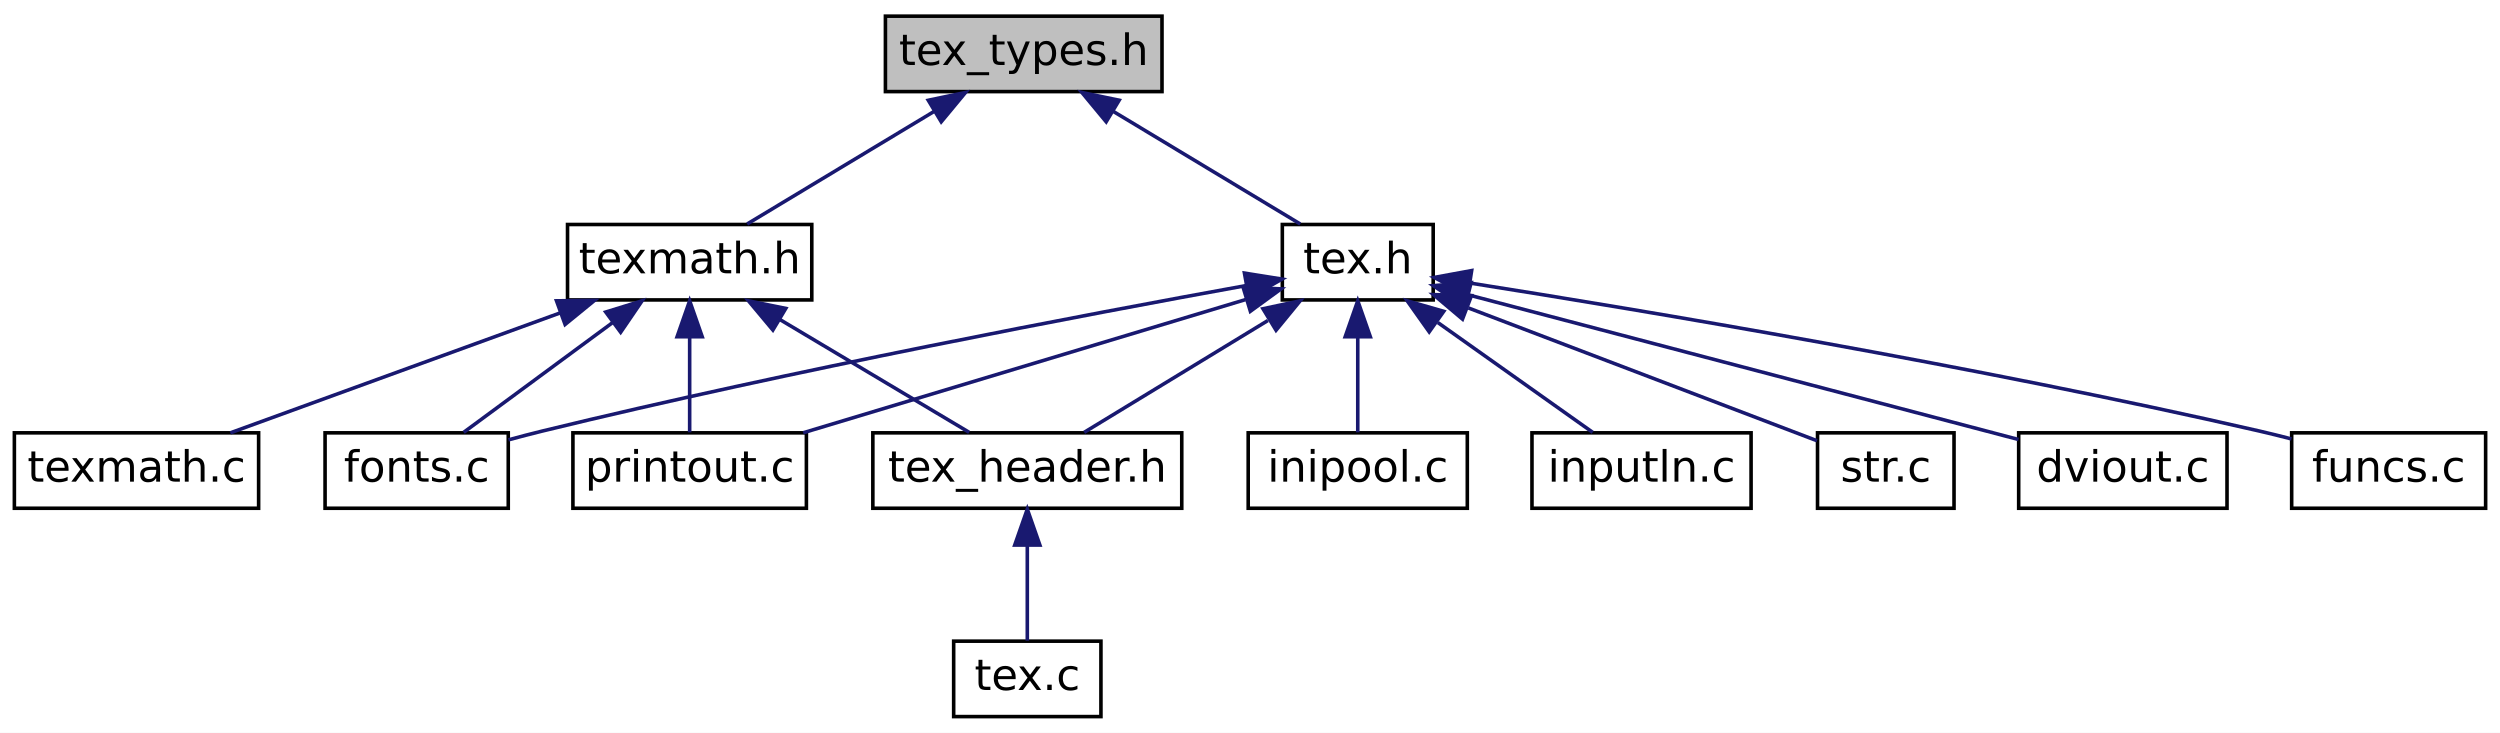
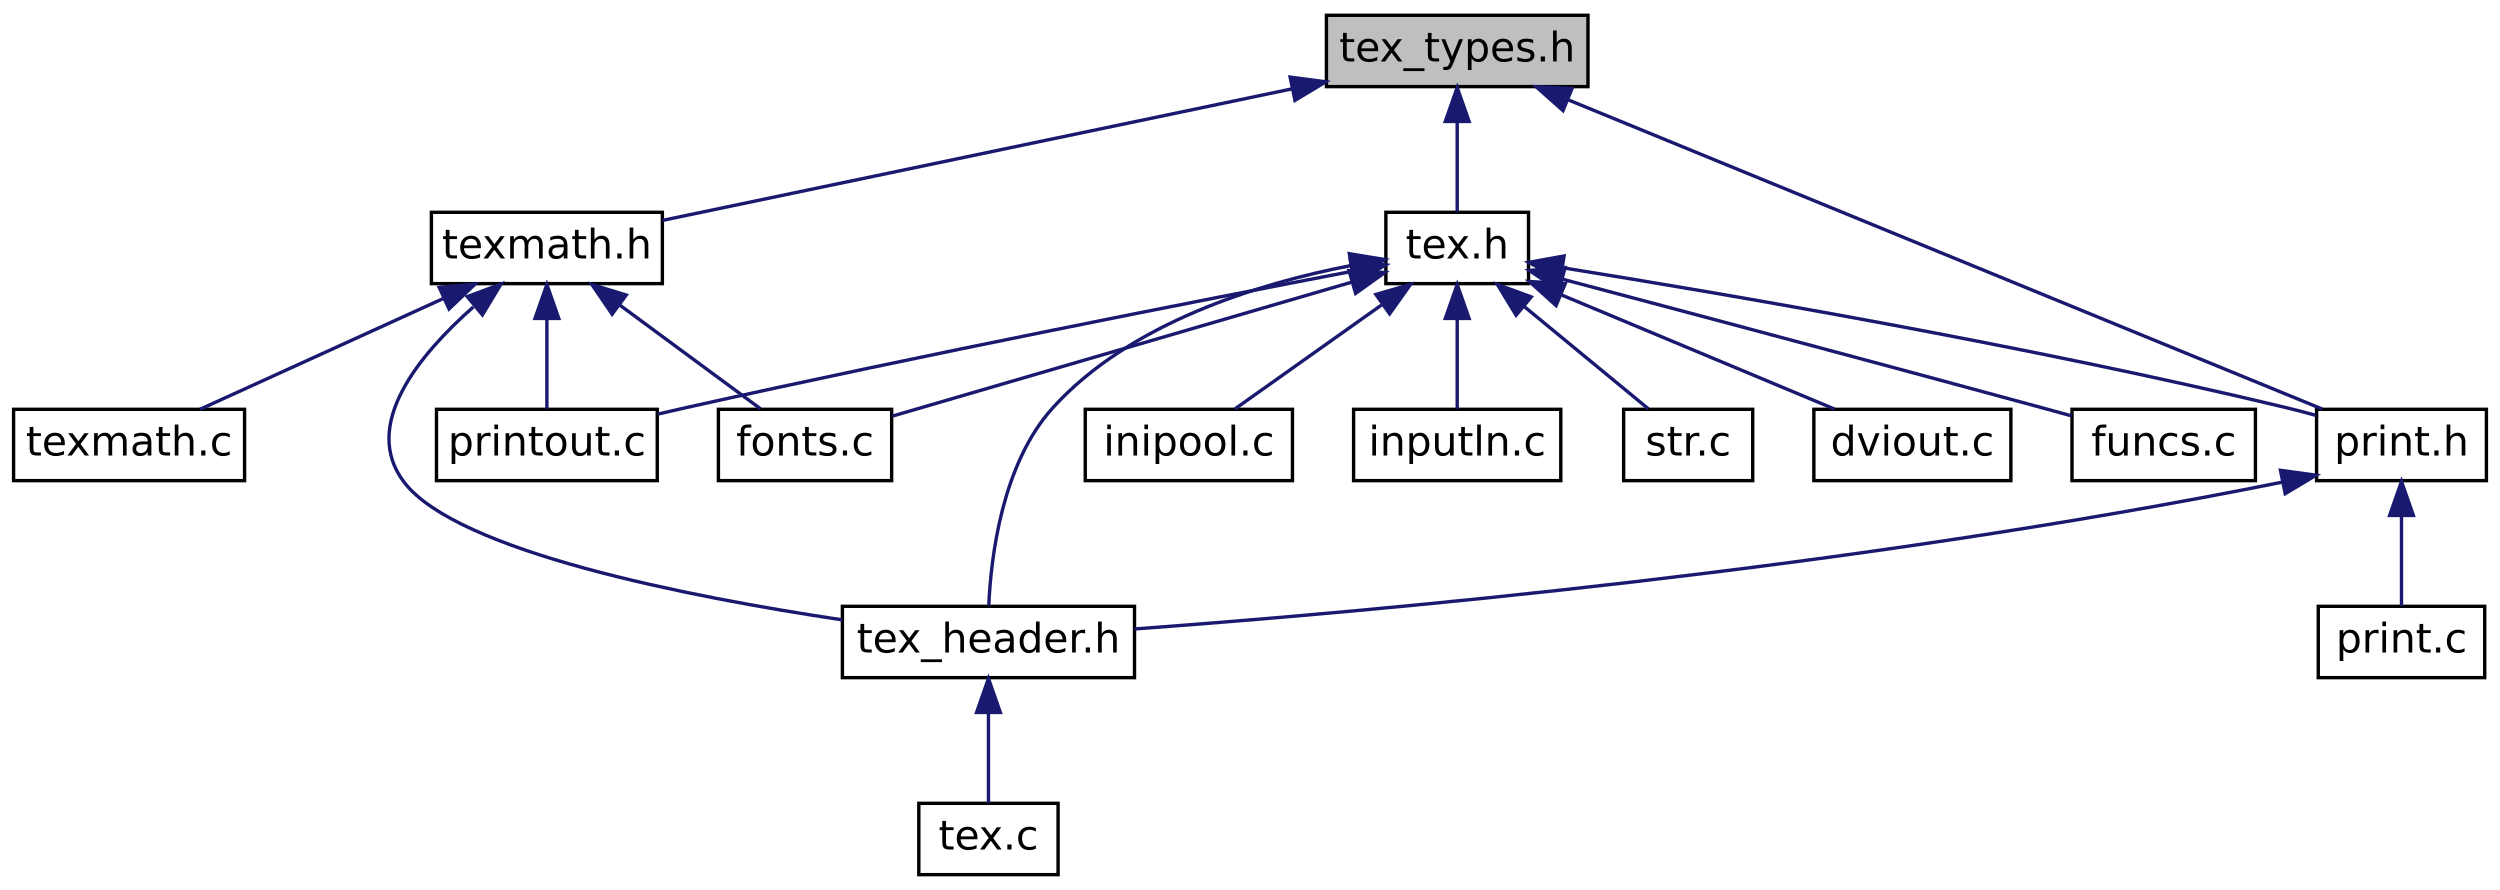
- <svg xmlns="http://www.w3.org/2000/svg" xmlns:xlink="http://www.w3.org/1999/xlink" width="696pt" height="204pt" viewBox="0.00 0.00 696.00 204.00">
-   <g id="graph0" class="graph" transform="scale(1 1) rotate(0) translate(4 200)">
-     <polygon fill="white" stroke="transparent" points="-4,4 -4,-200 692,-200 692,4 -4,4" />
+ <svg xmlns="http://www.w3.org/2000/svg" xmlns:xlink="http://www.w3.org/1999/xlink" width="736pt" height="262pt" viewBox="0.00 0.00 736.00 262.00">
+   <g id="graph0" class="graph" transform="scale(1 1) rotate(0) translate(4 258)">
+     <polygon fill="white" stroke="transparent" points="-4,4 -4,-258 732,-258 732,4 -4,4" />
    <g id="node1" class="node">
      <g id="a_node1">
        <a xlink:title=" ">
-           <polygon fill="#bfbfbf" stroke="black" points="242.5,-174.5 242.5,-195.5 319.5,-195.5 319.5,-174.5 242.5,-174.5" />
-           <text text-anchor="middle" x="281" y="-181.9" font-family="DejaVuSans" font-size="12.00">tex_types.h</text>
+           <polygon fill="#bfbfbf" stroke="black" points="386.5,-232.5 386.5,-253.5 463.5,-253.5 463.5,-232.5 386.5,-232.5" />
+           <text text-anchor="middle" x="425" y="-239.9" font-family="DejaVuSans" font-size="12.00">tex_types.h</text>
        </a>
      </g>
    </g>
    <g id="node2" class="node">
      <g id="a_node2">
        <a xlink:href="tex_8h.html" target="_top" xlink:title=" ">
-           <polygon fill="white" stroke="black" points="353,-116.5 353,-137.5 395,-137.5 395,-116.5 353,-116.5" />
-           <text text-anchor="middle" x="374" y="-123.9" font-family="DejaVuSans" font-size="12.00">tex.h</text>
+           <polygon fill="white" stroke="black" points="404,-174.5 404,-195.5 446,-195.5 446,-174.5 404,-174.5" />
+           <text text-anchor="middle" x="425" y="-181.9" font-family="DejaVuSans" font-size="12.00">tex.h</text>
        </a>
      </g>
    </g>
    <g id="edge1" class="edge">
-       <path fill="none" stroke="midnightblue" d="M305.83,-169.05C322.38,-159.08 343.64,-146.28 357.99,-137.64" />
-       <polygon fill="midnightblue" stroke="midnightblue" points="303.96,-166.09 297.2,-174.25 307.57,-172.09 303.96,-166.09" />
-     </g>
-     <g id="node12" class="node">
-       <g id="a_node12">
+       <path fill="none" stroke="midnightblue" d="M425,-222.16C425,-213.16 425,-202.92 425,-195.64" />
+       <polygon fill="midnightblue" stroke="midnightblue" points="421.5,-222.25 425,-232.25 428.5,-222.25 421.5,-222.25" />
+     </g>
+     <g id="node8" class="node">
+       <g id="a_node8">
+         <a xlink:href="print_8h.html" target="_top" xlink:title=" ">
+           <polygon fill="white" stroke="black" points="678,-116.5 678,-137.5 728,-137.5 728,-116.5 678,-116.5" />
+           <text text-anchor="middle" x="703" y="-123.9" font-family="DejaVuSans" font-size="12.00">print.h</text>
+         </a>
+       </g>
+     </g>
+     <g id="edge19" class="edge">
+       <path fill="none" stroke="midnightblue" d="M457.8,-228.55C514.66,-205.23 630.17,-157.87 679.65,-137.58" />
+       <polygon fill="midnightblue" stroke="midnightblue" points="456.15,-225.44 448.22,-232.48 458.8,-231.92 456.15,-225.44" />
+     </g>
+     <g id="node14" class="node">
+       <g id="a_node14">
        <a xlink:href="texmath_8h.html" target="_top" xlink:title=" ">
-           <polygon fill="white" stroke="black" points="154,-116.5 154,-137.5 222,-137.5 222,-116.5 154,-116.5" />
-           <text text-anchor="middle" x="188" y="-123.9" font-family="DejaVuSans" font-size="12.00">texmath.h</text>
-         </a>
-       </g>
-     </g>
-     <g id="edge11" class="edge">
-       <path fill="none" stroke="midnightblue" d="M256.17,-169.05C239.62,-159.08 218.36,-146.28 204.01,-137.64" />
-       <polygon fill="midnightblue" stroke="midnightblue" points="254.43,-172.09 264.8,-174.25 258.04,-166.09 254.43,-172.09" />
+           <polygon fill="white" stroke="black" points="123,-174.5 123,-195.5 191,-195.5 191,-174.5 123,-174.5" />
+           <text text-anchor="middle" x="157" y="-181.9" font-family="DejaVuSans" font-size="12.00">texmath.h</text>
+         </a>
+       </g>
+     </g>
+     <g id="edge14" class="edge">
+       <path fill="none" stroke="midnightblue" d="M376.36,-231.84C322.75,-220.63 237.91,-202.91 191,-193.11" />
+       <polygon fill="midnightblue" stroke="midnightblue" points="375.81,-235.3 386.32,-233.92 377.24,-228.45 375.81,-235.3" />
    </g>
    <g id="node3" class="node">
      <g id="a_node3">
        <a xlink:href="dviout_8c.html" target="_top" xlink:title=" ">
-           <polygon fill="white" stroke="black" points="558,-58.5 558,-79.5 616,-79.5 616,-58.5 558,-58.5" />
-           <text text-anchor="middle" x="587" y="-65.9" font-family="DejaVuSans" font-size="12.00">dviout.c</text>
+           <polygon fill="white" stroke="black" points="530,-116.5 530,-137.5 588,-137.5 588,-116.5 530,-116.5" />
+           <text text-anchor="middle" x="559" y="-123.9" font-family="DejaVuSans" font-size="12.00">dviout.c</text>
        </a>
      </g>
    </g>
    <g id="edge2" class="edge">
-       <path fill="none" stroke="midnightblue" d="M405.08,-117.83C440.07,-108.64 498.62,-93.25 549,-80 551.9,-79.24 554.93,-78.44 557.95,-77.64" />
-       <polygon fill="midnightblue" stroke="midnightblue" points="403.79,-114.55 395.01,-120.48 405.57,-121.32 403.79,-114.55" />
+       <path fill="none" stroke="midnightblue" d="M455.77,-171.14C480.24,-160.92 513.93,-146.84 536.07,-137.58" />
+       <polygon fill="midnightblue" stroke="midnightblue" points="454.11,-168.04 446.23,-175.13 456.81,-174.5 454.11,-168.04" />
    </g>
    <g id="node4" class="node">
      <g id="a_node4">
        <a xlink:href="fonts_8c.html" target="_top" xlink:title=" ">
-           <polygon fill="white" stroke="black" points="86.5,-58.5 86.5,-79.5 137.5,-79.5 137.5,-58.5 86.5,-58.5" />
-           <text text-anchor="middle" x="112" y="-65.9" font-family="DejaVuSans" font-size="12.00">fonts.c</text>
+           <polygon fill="white" stroke="black" points="207.5,-116.5 207.5,-137.5 258.5,-137.5 258.5,-116.5 207.5,-116.5" />
+           <text text-anchor="middle" x="233" y="-123.9" font-family="DejaVuSans" font-size="12.00">fonts.c</text>
        </a>
      </g>
    </g>
    <g id="edge3" class="edge">
-       <path fill="none" stroke="midnightblue" d="M342.87,-120.49C298.97,-112.54 216.47,-96.94 147,-80 143.93,-79.25 140.72,-78.41 137.55,-77.55" />
-       <polygon fill="midnightblue" stroke="midnightblue" points="342.45,-123.97 352.91,-122.3 343.69,-117.08 342.45,-123.97" />
+       <path fill="none" stroke="midnightblue" d="M393.81,-174.9C356.17,-163.92 293.6,-145.67 258.64,-135.48" />
+       <polygon fill="midnightblue" stroke="midnightblue" points="393.14,-178.35 403.72,-177.79 395.1,-171.63 393.14,-178.35" />
    </g>
    <g id="node5" class="node">
      <g id="a_node5">
        <a xlink:href="funcs_8c.html" target="_top" xlink:title=" ">
-           <polygon fill="white" stroke="black" points="634,-58.5 634,-79.5 688,-79.5 688,-58.5 634,-58.5" />
-           <text text-anchor="middle" x="661" y="-65.9" font-family="DejaVuSans" font-size="12.00">funcs.c</text>
+           <polygon fill="white" stroke="black" points="606,-116.5 606,-137.5 660,-137.5 660,-116.5 606,-116.5" />
+           <text text-anchor="middle" x="633" y="-123.9" font-family="DejaVuSans" font-size="12.00">funcs.c</text>
        </a>
      </g>
    </g>
    <g id="edge4" class="edge">
-       <path fill="none" stroke="midnightblue" d="M405.29,-121.19C452.96,-113.66 546.53,-98.05 625,-80 627.91,-79.33 630.93,-78.58 633.94,-77.8" />
-       <polygon fill="midnightblue" stroke="midnightblue" points="404.62,-117.75 395.29,-122.76 405.71,-124.67 404.62,-117.75" />
+       <path fill="none" stroke="midnightblue" d="M456.14,-175.77C490.61,-166.63 547.81,-151.41 597,-138 599.88,-137.22 602.89,-136.39 605.88,-135.56" />
+       <polygon fill="midnightblue" stroke="midnightblue" points="454.97,-172.46 446.2,-178.4 456.76,-179.22 454.97,-172.46" />
    </g>
    <g id="node6" class="node">
      <g id="a_node6">
        <a xlink:href="inipool_8c.html" target="_top" xlink:title=" ">
-           <polygon fill="white" stroke="black" points="343.5,-58.5 343.5,-79.5 404.5,-79.5 404.5,-58.5 343.5,-58.5" />
-           <text text-anchor="middle" x="374" y="-65.9" font-family="DejaVuSans" font-size="12.00">inipool.c</text>
+           <polygon fill="white" stroke="black" points="315.5,-116.5 315.5,-137.5 376.5,-137.5 376.5,-116.5 315.5,-116.5" />
+           <text text-anchor="middle" x="346" y="-123.9" font-family="DejaVuSans" font-size="12.00">inipool.c</text>
        </a>
      </g>
    </g>
    <g id="edge5" class="edge">
-       <path fill="none" stroke="midnightblue" d="M374,-106.16C374,-97.16 374,-86.92 374,-79.64" />
-       <polygon fill="midnightblue" stroke="midnightblue" points="370.5,-106.25 374,-116.25 377.5,-106.25 370.5,-106.25" />
+       <path fill="none" stroke="midnightblue" d="M402.72,-168.21C388.85,-158.37 371.45,-146.04 359.6,-137.64" />
+       <polygon fill="midnightblue" stroke="midnightblue" points="401.06,-171.32 411.24,-174.25 405.11,-165.61 401.06,-171.32" />
    </g>
    <g id="node7" class="node">
      <g id="a_node7">
        <a xlink:href="inputln_8c.html" target="_top" xlink:title=" ">
-           <polygon fill="white" stroke="black" points="422.5,-58.5 422.5,-79.5 483.5,-79.5 483.5,-58.5 422.5,-58.5" />
-           <text text-anchor="middle" x="453" y="-65.9" font-family="DejaVuSans" font-size="12.00">inputln.c</text>
+           <polygon fill="white" stroke="black" points="394.5,-116.5 394.5,-137.5 455.5,-137.5 455.5,-116.5 394.5,-116.5" />
+           <text text-anchor="middle" x="425" y="-123.9" font-family="DejaVuSans" font-size="12.00">inputln.c</text>
        </a>
      </g>
    </g>
    <g id="edge6" class="edge">
-       <path fill="none" stroke="midnightblue" d="M396.28,-110.21C410.15,-100.37 427.55,-88.04 439.4,-79.64" />
-       <polygon fill="midnightblue" stroke="midnightblue" points="393.89,-107.61 387.76,-116.25 397.94,-113.32 393.89,-107.61" />
-     </g>
-     <g id="node8" class="node">
-       <g id="a_node8">
-         <a xlink:href="printout_8c.html" target="_top" xlink:title=" ">
-           <polygon fill="white" stroke="black" points="155.5,-58.5 155.5,-79.5 220.5,-79.5 220.5,-58.5 155.5,-58.5" />
-           <text text-anchor="middle" x="188" y="-65.9" font-family="DejaVuSans" font-size="12.00">printout.c</text>
-         </a>
-       </g>
+       <path fill="none" stroke="midnightblue" d="M425,-164.16C425,-155.16 425,-144.92 425,-137.64" />
+       <polygon fill="midnightblue" stroke="midnightblue" points="421.5,-164.25 425,-174.25 428.5,-164.25 421.5,-164.25" />
    </g>
    <g id="edge7" class="edge">
-       <path fill="none" stroke="midnightblue" d="M342.74,-116.59C308.53,-106.29 253.97,-89.86 219.61,-79.52" />
-       <polygon fill="midnightblue" stroke="midnightblue" points="342.08,-120.04 352.66,-119.58 344.1,-113.34 342.08,-120.04" />
-     </g>
-     <g id="node9" class="node">
-       <g id="a_node9">
-         <a xlink:href="str_8c.html" target="_top" xlink:title=" ">
-           <polygon fill="white" stroke="black" points="502,-58.5 502,-79.5 540,-79.5 540,-58.5 502,-58.5" />
-           <text text-anchor="middle" x="521" y="-65.9" font-family="DejaVuSans" font-size="12.00">str.c</text>
-         </a>
-       </g>
-     </g>
-     <g id="edge8" class="edge">
-       <path fill="none" stroke="midnightblue" d="M404.79,-114.27C434.07,-103.12 477.2,-86.69 501.85,-77.3" />
-       <polygon fill="midnightblue" stroke="midnightblue" points="403.16,-111.15 395.06,-117.98 405.65,-117.69 403.16,-111.15" />
+       <path fill="none" stroke="midnightblue" d="M456.1,-179.16C502.67,-171.68 593.18,-156.25 669,-138 671.87,-137.31 674.86,-136.53 677.82,-135.71" />
+       <polygon fill="midnightblue" stroke="midnightblue" points="455.36,-175.73 446.04,-180.76 456.46,-182.64 455.36,-175.73" />
    </g>
    <g id="node10" class="node">
      <g id="a_node10">
        <a xlink:href="tex__header_8h.html" target="_top" xlink:title=" ">
-           <polygon fill="white" stroke="black" points="239,-58.5 239,-79.5 325,-79.5 325,-58.5 239,-58.5" />
-           <text text-anchor="middle" x="282" y="-65.9" font-family="DejaVuSans" font-size="12.00">tex_header.h</text>
-         </a>
-       </g>
+           <polygon fill="white" stroke="black" points="244,-58.5 244,-79.5 330,-79.5 330,-58.5 244,-58.5" />
+           <text text-anchor="middle" x="287" y="-65.9" font-family="DejaVuSans" font-size="12.00">tex_header.h</text>
+         </a>
+       </g>
+     </g>
+     <g id="edge13" class="edge">
+       <path fill="none" stroke="midnightblue" d="M393.63,-179.81C366.7,-174.58 328.74,-163.04 306,-138 291,-121.48 287.73,-94.08 287.09,-79.62" />
+       <polygon fill="midnightblue" stroke="midnightblue" points="393.25,-183.3 403.71,-181.58 394.46,-176.4 393.25,-183.3" />
+     </g>
+     <g id="node12" class="node">
+       <g id="a_node12">
+         <a xlink:href="printout_8c.html" target="_top" xlink:title=" ">
+           <polygon fill="white" stroke="black" points="124.5,-116.5 124.5,-137.5 189.5,-137.5 189.5,-116.5 124.5,-116.5" />
+           <text text-anchor="middle" x="157" y="-123.9" font-family="DejaVuSans" font-size="12.00">printout.c</text>
+         </a>
+       </g>
+     </g>
+     <g id="edge11" class="edge">
+       <path fill="none" stroke="midnightblue" d="M393.96,-178.11C350.16,-169.71 267.79,-153.58 198,-138 195.28,-137.39 192.47,-136.75 189.65,-136.09" />
+       <polygon fill="midnightblue" stroke="midnightblue" points="393.49,-181.59 403.97,-180.03 394.81,-174.71 393.49,-181.59" />
+     </g>
+     <g id="node13" class="node">
+       <g id="a_node13">
+         <a xlink:href="str_8c.html" target="_top" xlink:title=" ">
+           <polygon fill="white" stroke="black" points="474,-116.5 474,-137.5 512,-137.5 512,-116.5 474,-116.5" />
+           <text text-anchor="middle" x="493" y="-123.9" font-family="DejaVuSans" font-size="12.00">str.c</text>
+         </a>
+       </g>
+     </g>
+     <g id="edge12" class="edge">
+       <path fill="none" stroke="midnightblue" d="M444.86,-167.65C456.69,-157.91 471.29,-145.88 481.29,-137.64" />
+       <polygon fill="midnightblue" stroke="midnightblue" points="442.34,-165.19 436.84,-174.25 446.79,-170.59 442.34,-165.19" />
+     </g>
+     <g id="node9" class="node">
+       <g id="a_node9">
+         <a xlink:href="print_8c.html" target="_top" xlink:title=" ">
+           <polygon fill="white" stroke="black" points="678.5,-58.5 678.5,-79.5 727.5,-79.5 727.5,-58.5 678.5,-58.5" />
+           <text text-anchor="middle" x="703" y="-65.9" font-family="DejaVuSans" font-size="12.00">print.c</text>
+         </a>
+       </g>
+     </g>
+     <g id="edge8" class="edge">
+       <path fill="none" stroke="midnightblue" d="M703,-106.16C703,-97.16 703,-86.92 703,-79.64" />
+       <polygon fill="midnightblue" stroke="midnightblue" points="699.5,-106.25 703,-116.25 706.5,-106.25 699.5,-106.25" />
    </g>
    <g id="edge9" class="edge">
-       <path fill="none" stroke="midnightblue" d="M348.98,-110.77C332.67,-100.85 311.9,-88.2 297.84,-79.64" />
-       <polygon fill="midnightblue" stroke="midnightblue" points="347.61,-114.04 357.97,-116.25 351.25,-108.06 347.61,-114.04" />
+       <path fill="none" stroke="midnightblue" d="M667.9,-116.06C540.09,-90.34 399.38,-77.92 330.05,-72.84" />
+       <polygon fill="midnightblue" stroke="midnightblue" points="667.37,-119.53 677.87,-118.1 668.77,-112.67 667.37,-119.53" />
    </g>
    <g id="node11" class="node">
      <g id="a_node11">
        <a xlink:href="tex_8c.html" target="_top" xlink:title=" ">
-           <polygon fill="white" stroke="black" points="261.5,-0.5 261.5,-21.5 302.5,-21.5 302.5,-0.5 261.5,-0.5" />
-           <text text-anchor="middle" x="282" y="-7.9" font-family="DejaVuSans" font-size="12.00">tex.c</text>
+           <polygon fill="white" stroke="black" points="266.5,-0.5 266.5,-21.5 307.5,-21.5 307.5,-0.5 266.5,-0.5" />
+           <text text-anchor="middle" x="287" y="-7.9" font-family="DejaVuSans" font-size="12.00">tex.c</text>
        </a>
      </g>
    </g>
    <g id="edge10" class="edge">
-       <path fill="none" stroke="midnightblue" d="M282,-48.16C282,-39.16 282,-28.92 282,-21.64" />
-       <polygon fill="midnightblue" stroke="midnightblue" points="278.5,-48.25 282,-58.25 285.5,-48.25 278.5,-48.25" />
-     </g>
-     <g id="edge12" class="edge">
-       <path fill="none" stroke="midnightblue" d="M166.57,-110.21C153.22,-100.37 136.48,-88.04 125.09,-79.64" />
-       <polygon fill="midnightblue" stroke="midnightblue" points="164.64,-113.13 174.76,-116.25 168.79,-107.5 164.64,-113.13" />
-     </g>
-     <g id="edge13" class="edge">
-       <path fill="none" stroke="midnightblue" d="M188,-106.16C188,-97.16 188,-86.92 188,-79.64" />
-       <polygon fill="midnightblue" stroke="midnightblue" points="184.5,-106.25 188,-116.25 191.5,-106.25 184.5,-106.25" />
-     </g>
-     <g id="edge14" class="edge">
-       <path fill="none" stroke="midnightblue" d="M213.1,-111.05C229.83,-101.08 251.32,-88.28 265.81,-79.64" />
-       <polygon fill="midnightblue" stroke="midnightblue" points="211.17,-108.12 204.37,-116.25 214.76,-114.13 211.17,-108.12" />
-     </g>
-     <g id="node13" class="node">
-       <g id="a_node13">
+       <path fill="none" stroke="midnightblue" d="M287,-48.16C287,-39.16 287,-28.92 287,-21.64" />
+       <polygon fill="midnightblue" stroke="midnightblue" points="283.5,-48.25 287,-58.25 290.5,-48.25 283.5,-48.25" />
+     </g>
+     <g id="edge15" class="edge">
+       <path fill="none" stroke="midnightblue" d="M178.43,-168.21C191.78,-158.37 208.52,-146.04 219.91,-137.64" />
+       <polygon fill="midnightblue" stroke="midnightblue" points="176.21,-165.5 170.24,-174.25 180.36,-171.13 176.21,-165.5" />
+     </g>
+     <g id="edge17" class="edge">
+       <path fill="none" stroke="midnightblue" d="M135.34,-167.62C119.28,-153.45 102.19,-132.68 115,-116 130.62,-95.65 198.31,-82.35 243.96,-75.51" />
+       <polygon fill="midnightblue" stroke="midnightblue" points="133.56,-170.68 143.49,-174.36 138.02,-165.29 133.56,-170.68" />
+     </g>
+     <g id="edge16" class="edge">
+       <path fill="none" stroke="midnightblue" d="M157,-164.16C157,-155.16 157,-144.92 157,-137.64" />
+       <polygon fill="midnightblue" stroke="midnightblue" points="153.5,-164.25 157,-174.25 160.5,-164.25 153.5,-164.25" />
+     </g>
+     <g id="node15" class="node">
+       <g id="a_node15">
        <a xlink:href="texmath_8c.html" target="_top" xlink:title=" ">
-           <polygon fill="white" stroke="black" points="0,-58.5 0,-79.5 68,-79.5 68,-58.5 0,-58.5" />
-           <text text-anchor="middle" x="34" y="-65.9" font-family="DejaVuSans" font-size="12.00">texmath.c</text>
-         </a>
-       </g>
-     </g>
-     <g id="edge15" class="edge">
-       <path fill="none" stroke="midnightblue" d="M152.04,-112.92C123.89,-102.69 85.39,-88.69 60.13,-79.5" />
-       <polygon fill="midnightblue" stroke="midnightblue" points="150.93,-116.25 161.53,-116.37 153.32,-109.67 150.93,-116.25" />
+           <polygon fill="white" stroke="black" points="0,-116.5 0,-137.5 68,-137.5 68,-116.5 0,-116.5" />
+           <text text-anchor="middle" x="34" y="-123.9" font-family="DejaVuSans" font-size="12.00">texmath.c</text>
+         </a>
+       </g>
+     </g>
+     <g id="edge18" class="edge">
+       <path fill="none" stroke="midnightblue" d="M126.49,-170.11C104.19,-159.96 74.52,-146.45 54.87,-137.5" />
+       <polygon fill="midnightblue" stroke="midnightblue" points="125.3,-173.41 135.86,-174.37 128.2,-167.04 125.3,-173.41" />
    </g>
  </g>
</svg>
